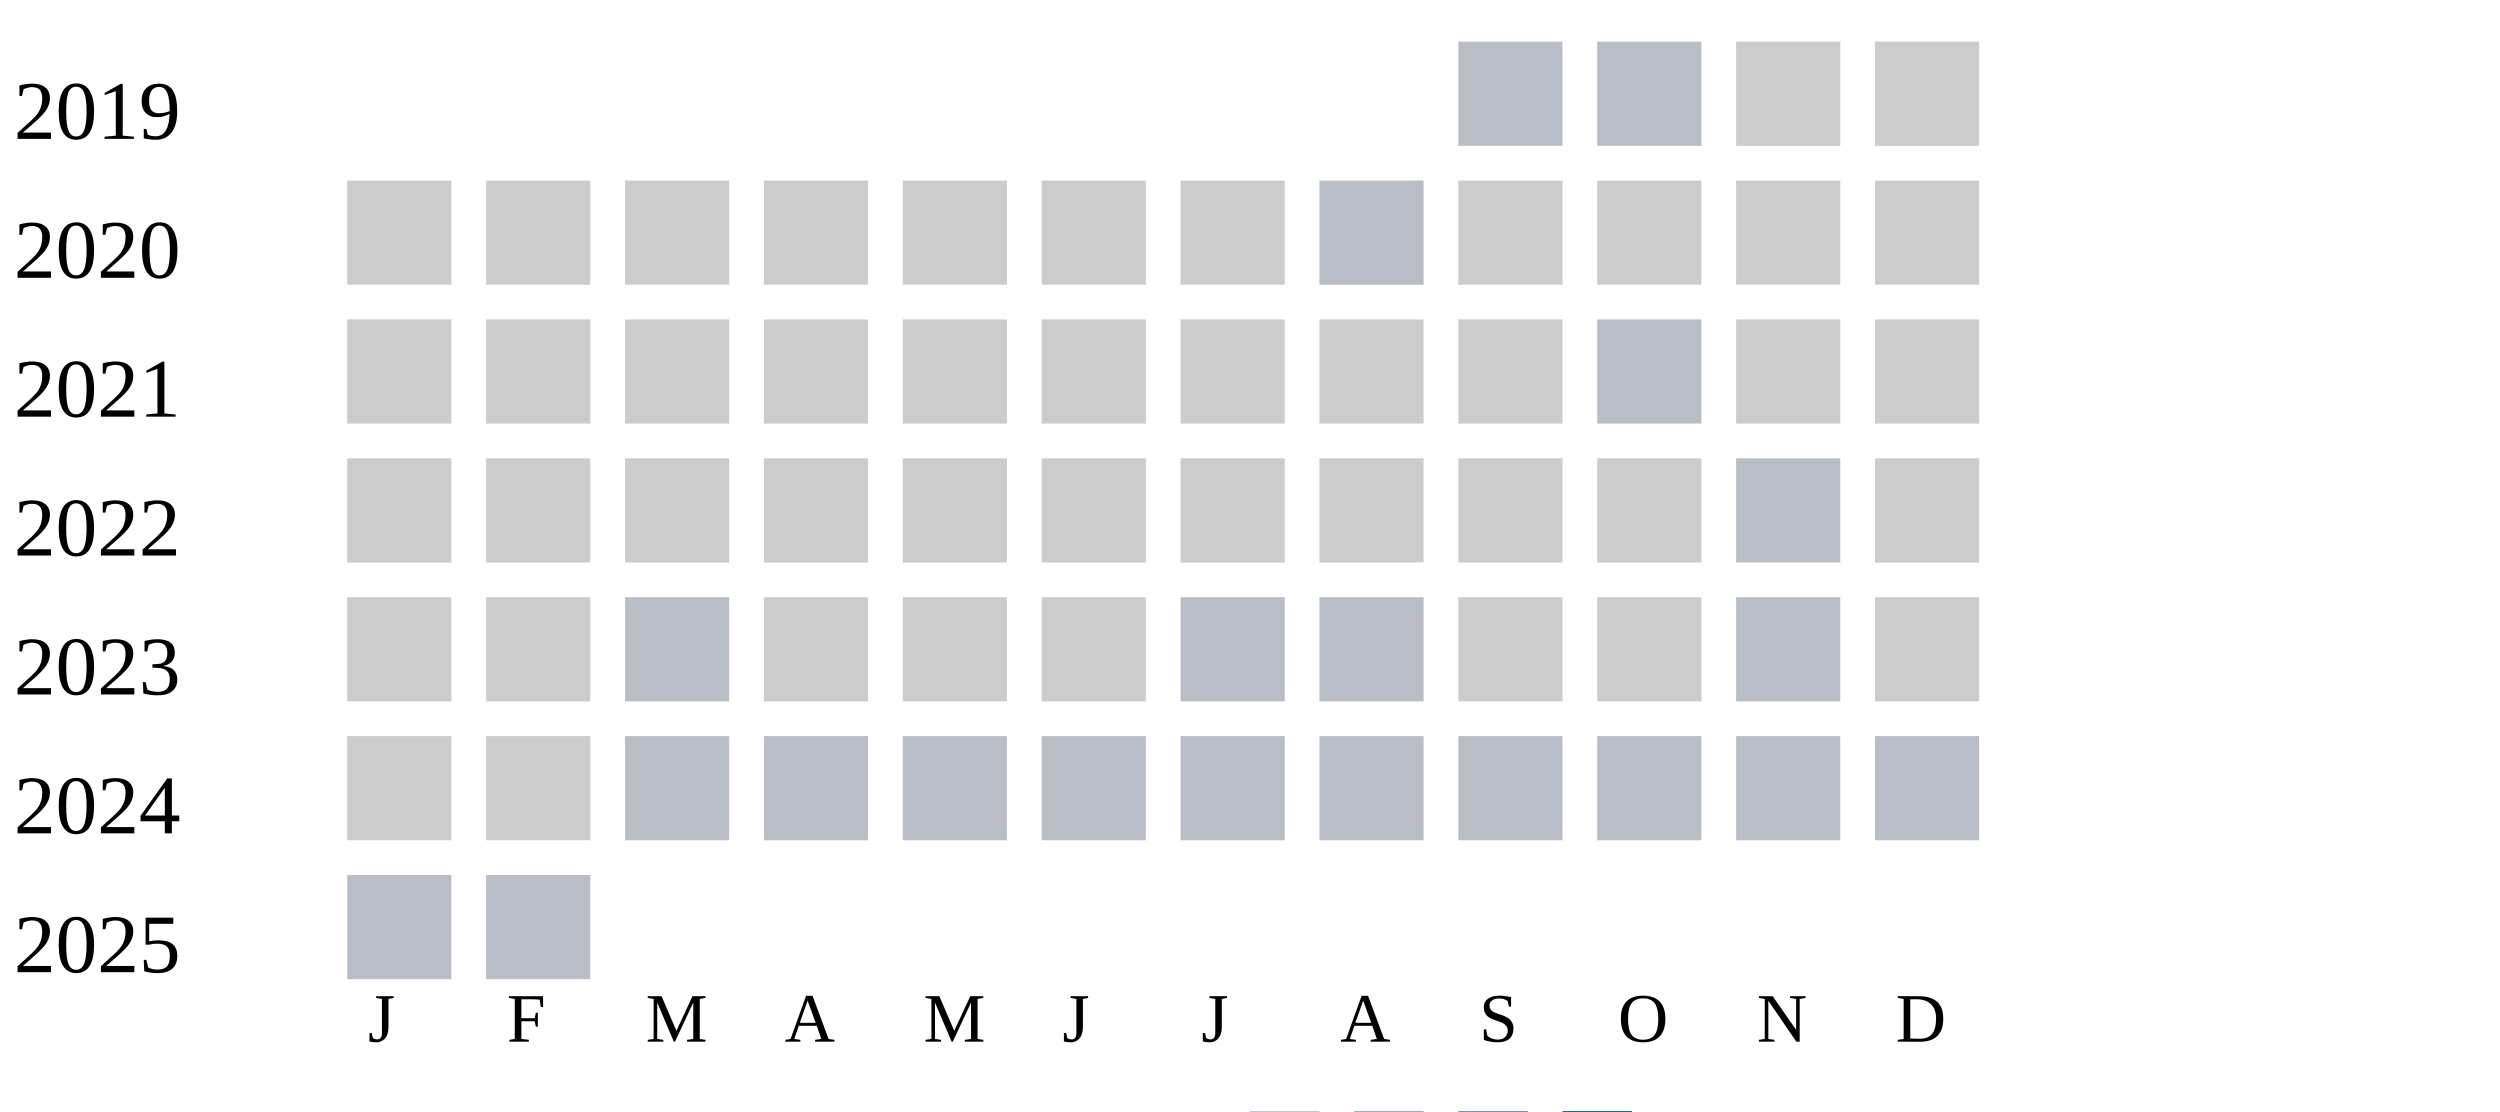
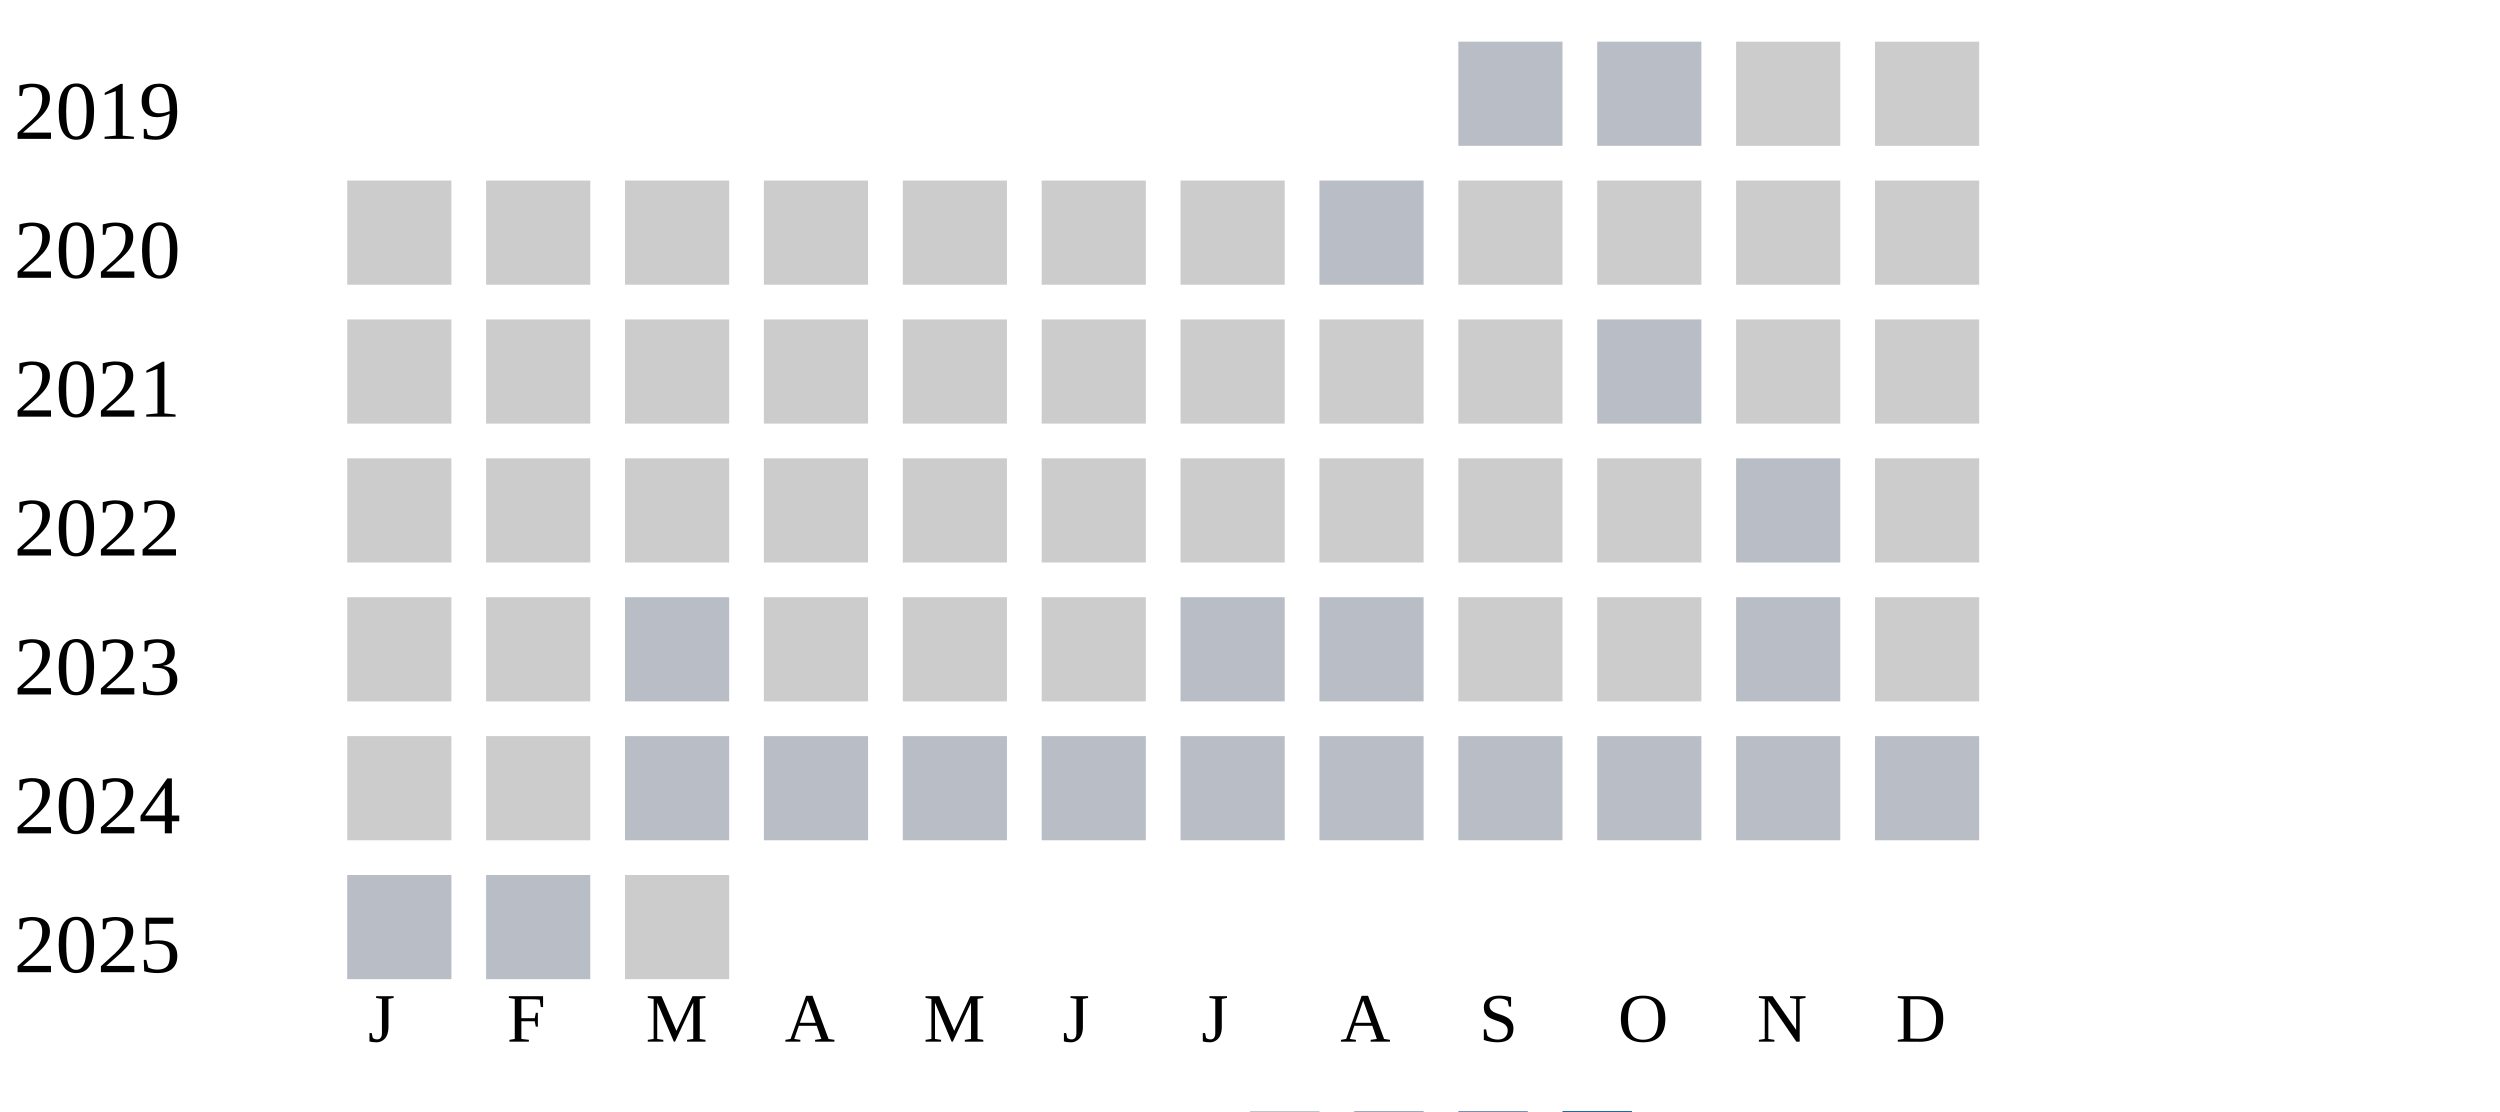
<svg xmlns="http://www.w3.org/2000/svg" width="360" height="160">
  <g transform="translate(0 0)">
    <text x="2" y="20">2019</text>
    <rect x="210" y="6" width="15" height="15" fill="#b9bdc6" />
    <rect x="230" y="6" width="15" height="15" fill="#b9bdc6" />
    <rect x="250" y="6" width="15" height="15" fill="#cccccc" />
    <rect x="270" y="6" width="15" height="15" fill="#cccccc" />
  </g>
  <g transform="translate(0 20)">
    <text x="2" y="20">2020</text>
    <rect x="50" y="6" width="15" height="15" fill="#cccccc" />
    <rect x="70" y="6" width="15" height="15" fill="#cccccc" />
    <rect x="90" y="6" width="15" height="15" fill="#cccccc" />
    <rect x="110" y="6" width="15" height="15" fill="#cccccc" />
    <rect x="130" y="6" width="15" height="15" fill="#cccccc" />
    <rect x="150" y="6" width="15" height="15" fill="#cccccc" />
    <rect x="170" y="6" width="15" height="15" fill="#cccccc" />
    <rect x="190" y="6" width="15" height="15" fill="#b9bdc6" />
    <rect x="210" y="6" width="15" height="15" fill="#cccccc" />
    <rect x="230" y="6" width="15" height="15" fill="#cccccc" />
    <rect x="250" y="6" width="15" height="15" fill="#cccccc" />
    <rect x="270" y="6" width="15" height="15" fill="#cccccc" />
  </g>
  <g transform="translate(0 40)">
    <text x="2" y="20">2021</text>
    <rect x="50" y="6" width="15" height="15" fill="#cccccc" />
    <rect x="70" y="6" width="15" height="15" fill="#cccccc" />
    <rect x="90" y="6" width="15" height="15" fill="#cccccc" />
    <rect x="110" y="6" width="15" height="15" fill="#cccccc" />
    <rect x="130" y="6" width="15" height="15" fill="#cccccc" />
    <rect x="150" y="6" width="15" height="15" fill="#cccccc" />
    <rect x="170" y="6" width="15" height="15" fill="#cccccc" />
    <rect x="190" y="6" width="15" height="15" fill="#cccccc" />
    <rect x="210" y="6" width="15" height="15" fill="#cccccc" />
    <rect x="230" y="6" width="15" height="15" fill="#b9bdc6" />
    <rect x="250" y="6" width="15" height="15" fill="#cccccc" />
    <rect x="270" y="6" width="15" height="15" fill="#cccccc" />
  </g>
  <g transform="translate(0 60)">
    <text x="2" y="20">2022</text>
    <rect x="50" y="6" width="15" height="15" fill="#cccccc" />
    <rect x="70" y="6" width="15" height="15" fill="#cccccc" />
    <rect x="90" y="6" width="15" height="15" fill="#cccccc" />
    <rect x="110" y="6" width="15" height="15" fill="#cccccc" />
    <rect x="130" y="6" width="15" height="15" fill="#cccccc" />
    <rect x="150" y="6" width="15" height="15" fill="#cccccc" />
    <rect x="170" y="6" width="15" height="15" fill="#cccccc" />
    <rect x="190" y="6" width="15" height="15" fill="#cccccc" />
    <rect x="210" y="6" width="15" height="15" fill="#cccccc" />
    <rect x="230" y="6" width="15" height="15" fill="#cccccc" />
    <rect x="250" y="6" width="15" height="15" fill="#b9bdc6" />
    <rect x="270" y="6" width="15" height="15" fill="#cccccc" />
  </g>
  <g transform="translate(0 80)">
    <text x="2" y="20">2023</text>
    <rect x="50" y="6" width="15" height="15" fill="#cccccc" />
    <rect x="70" y="6" width="15" height="15" fill="#cccccc" />
    <rect x="90" y="6" width="15" height="15" fill="#b9bdc6" />
    <rect x="110" y="6" width="15" height="15" fill="#cccccc" />
    <rect x="130" y="6" width="15" height="15" fill="#cccccc" />
    <rect x="150" y="6" width="15" height="15" fill="#cccccc" />
    <rect x="170" y="6" width="15" height="15" fill="#b9bdc6" />
    <rect x="190" y="6" width="15" height="15" fill="#b9bdc6" />
    <rect x="210" y="6" width="15" height="15" fill="#cccccc" />
    <rect x="230" y="6" width="15" height="15" fill="#cccccc" />
    <rect x="250" y="6" width="15" height="15" fill="#b9bdc6" />
    <rect x="270" y="6" width="15" height="15" fill="#cccccc" />
  </g>
  <g transform="translate(0 100)">
    <text x="2" y="20">2024</text>
    <rect x="50" y="6" width="15" height="15" fill="#cccccc" />
    <rect x="70" y="6" width="15" height="15" fill="#cccccc" />
    <rect x="90" y="6" width="15" height="15" fill="#b9bdc6" />
    <rect x="110" y="6" width="15" height="15" fill="#b9bdc6" />
    <rect x="130" y="6" width="15" height="15" fill="#b9bdc6" />
    <rect x="150" y="6" width="15" height="15" fill="#b9bdc6" />
    <rect x="170" y="6" width="15" height="15" fill="#b9bdc6" />
    <rect x="190" y="6" width="15" height="15" fill="#b9bdc6" />
    <rect x="210" y="6" width="15" height="15" fill="#b9bdc6" />
    <rect x="230" y="6" width="15" height="15" fill="#b9bdc6" />
    <rect x="250" y="6" width="15" height="15" fill="#b9bdc6" />
    <rect x="270" y="6" width="15" height="15" fill="#b9bdc6" />
  </g>
  <g transform="translate(0 120)">
    <text x="2" y="20">2025</text>
    <rect x="50" y="6" width="15" height="15" fill="#b9bdc6" />
    <rect x="70" y="6" width="15" height="15" fill="#b9bdc6" />
+     <rect x="90" y="6" width="15" height="15" fill="#cccccc" />
  </g>
  <text style="font-size: 10px; text-align: center" x="53" y="150">J</text>
  <text style="font-size: 10px; text-align: center" x="73" y="150">F</text>
  <text style="font-size: 10px; text-align: center" x="93" y="150">M</text>
  <text style="font-size: 10px; text-align: center" x="113" y="150">A</text>
  <text style="font-size: 10px; text-align: center" x="133" y="150">M</text>
  <text style="font-size: 10px; text-align: center" x="153" y="150">J</text>
  <text style="font-size: 10px; text-align: center" x="173" y="150">J</text>
  <text style="font-size: 10px; text-align: center" x="193" y="150">A</text>
  <text style="font-size: 10px; text-align: center" x="213" y="150">S</text>
  <text style="font-size: 10px; text-align: center" x="233" y="150">O</text>
  <text style="font-size: 10px; text-align: center" x="253" y="150">N</text>
  <text style="font-size: 10px; text-align: center" x="273" y="150">D</text>
  <text style="font-size: 10px;" x="155" y="169">Less</text>
  <rect fill="#b9bdc6" width="10" height="10" x="180" y="160" />
  <rect fill="#919fba" width="10" height="10" x="195" y="160" />
  <rect fill="#6882ae" width="10" height="10" x="210" y="160" />
  <rect fill="#005a9c" width="10" height="10" x="225" y="160" />
  <text x="240" y="169" style="font-size: 10px;">More</text>
</svg>
